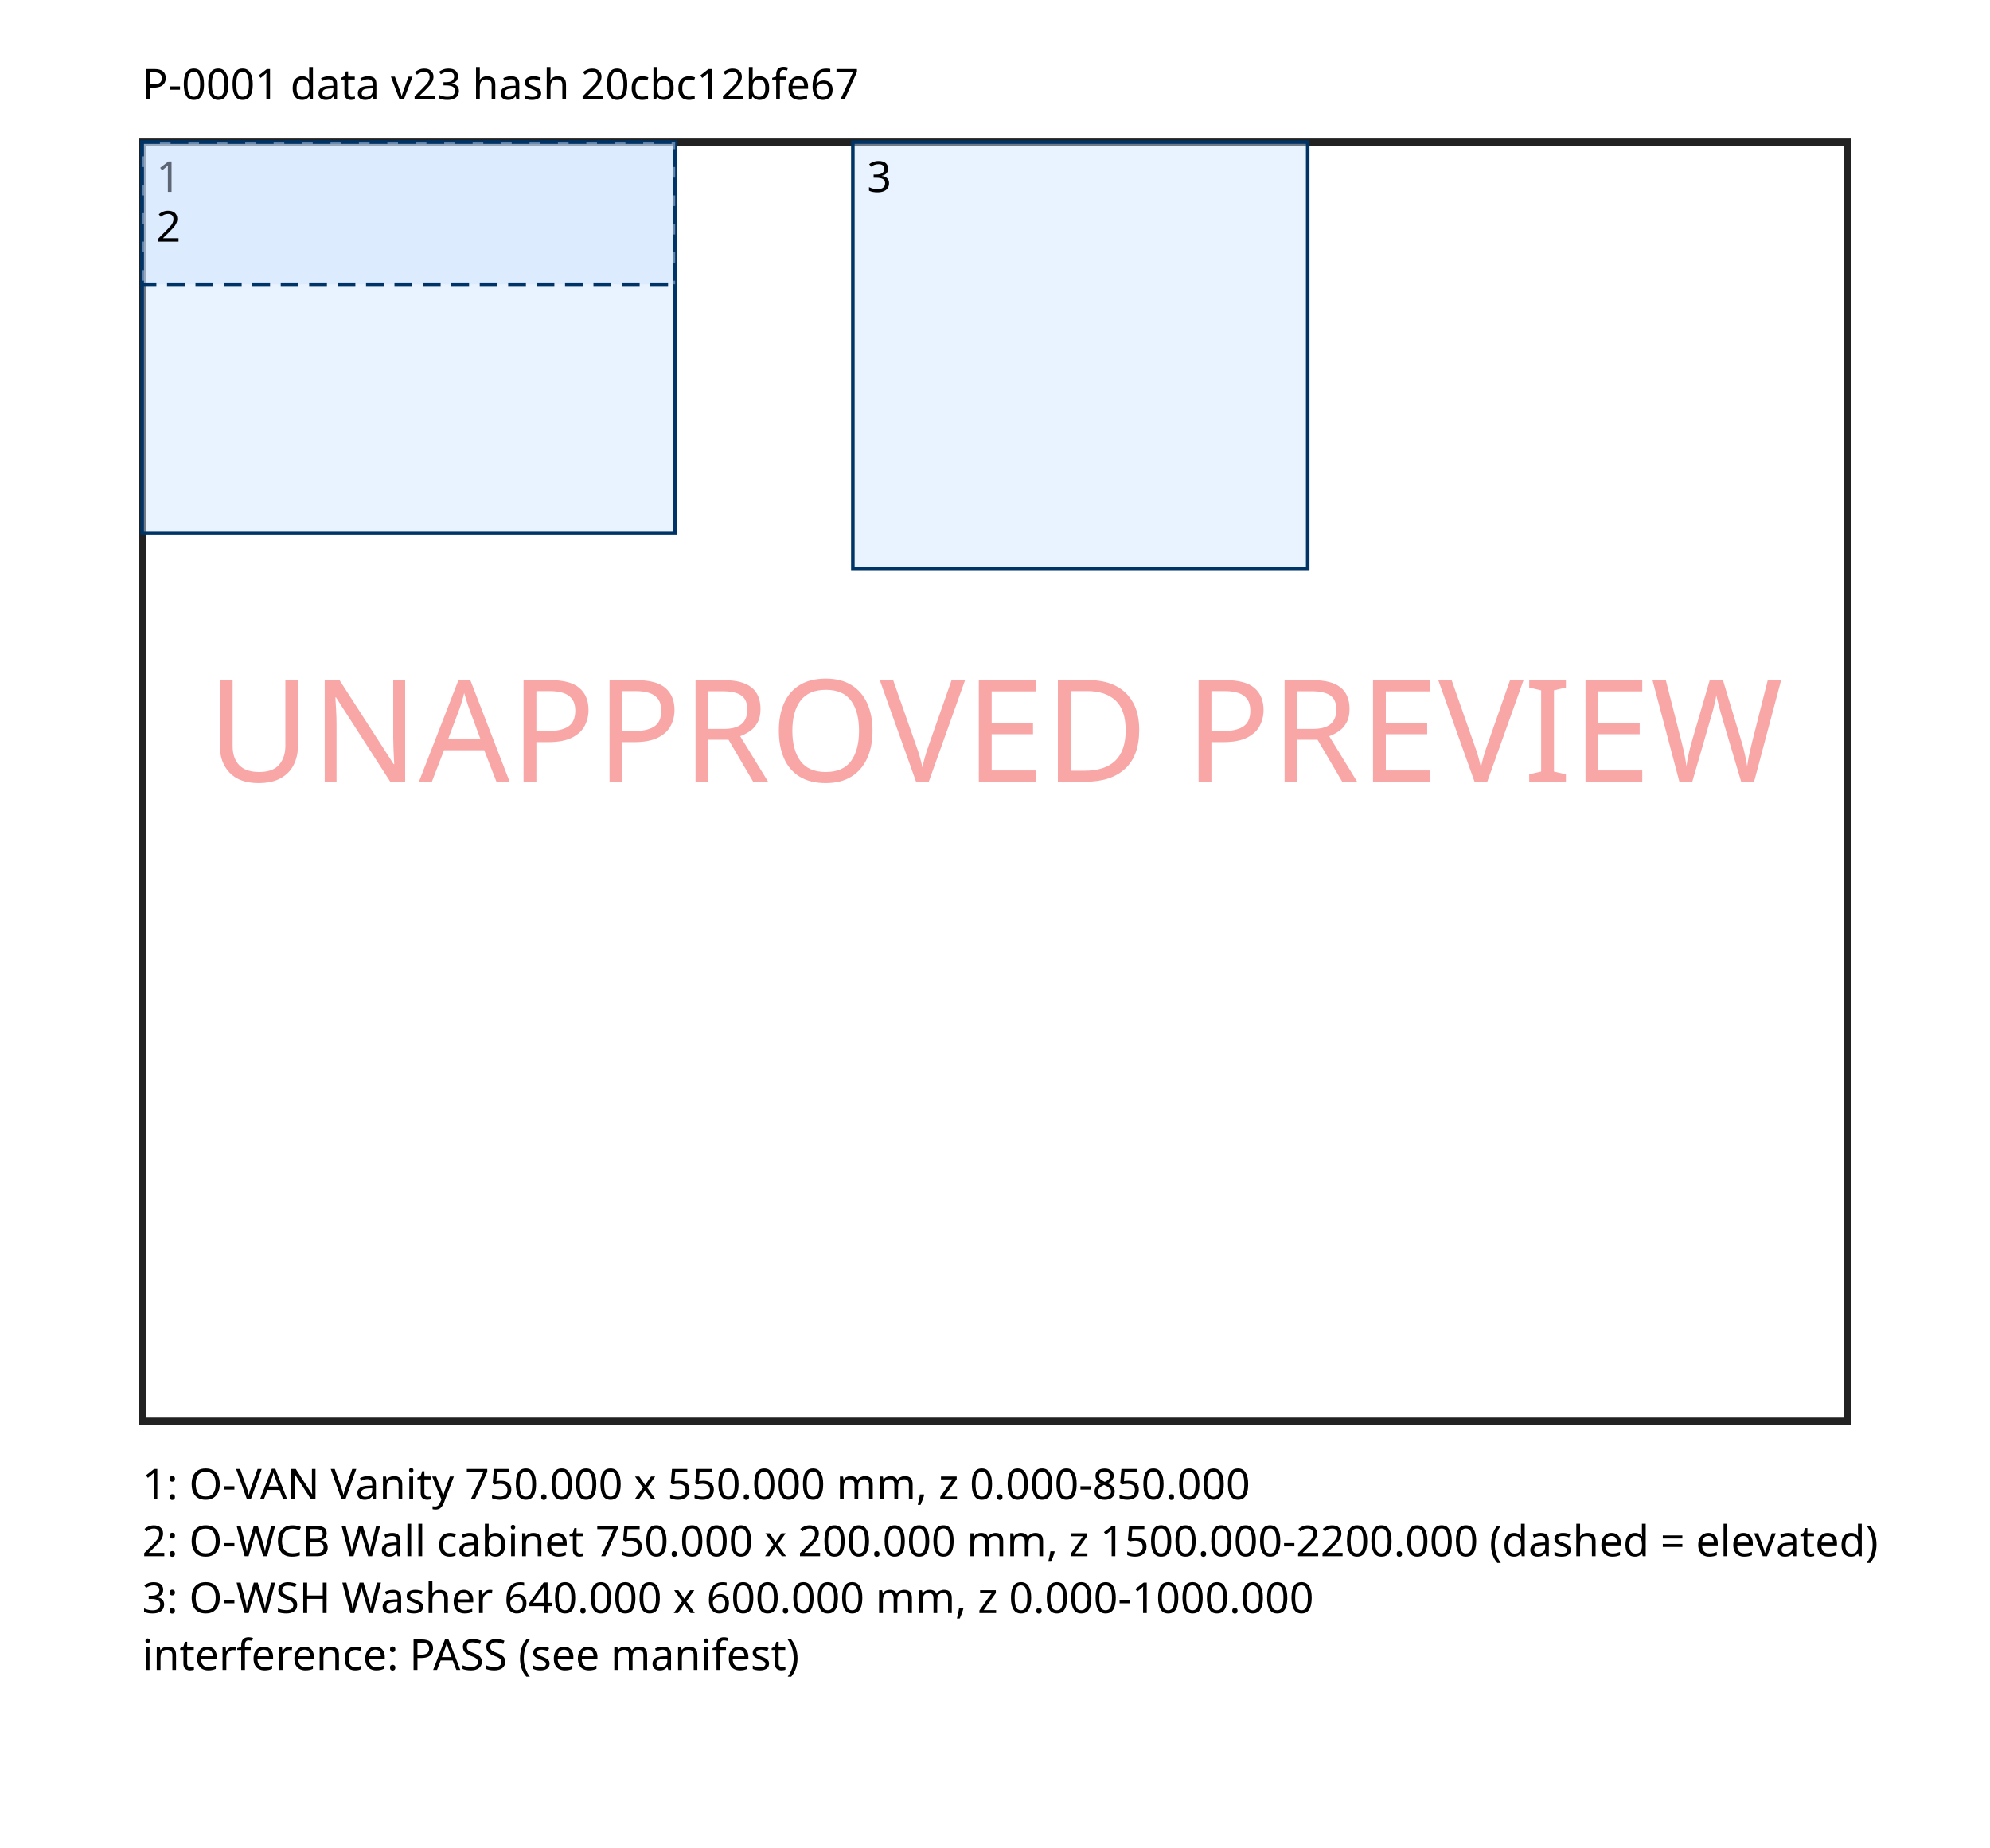
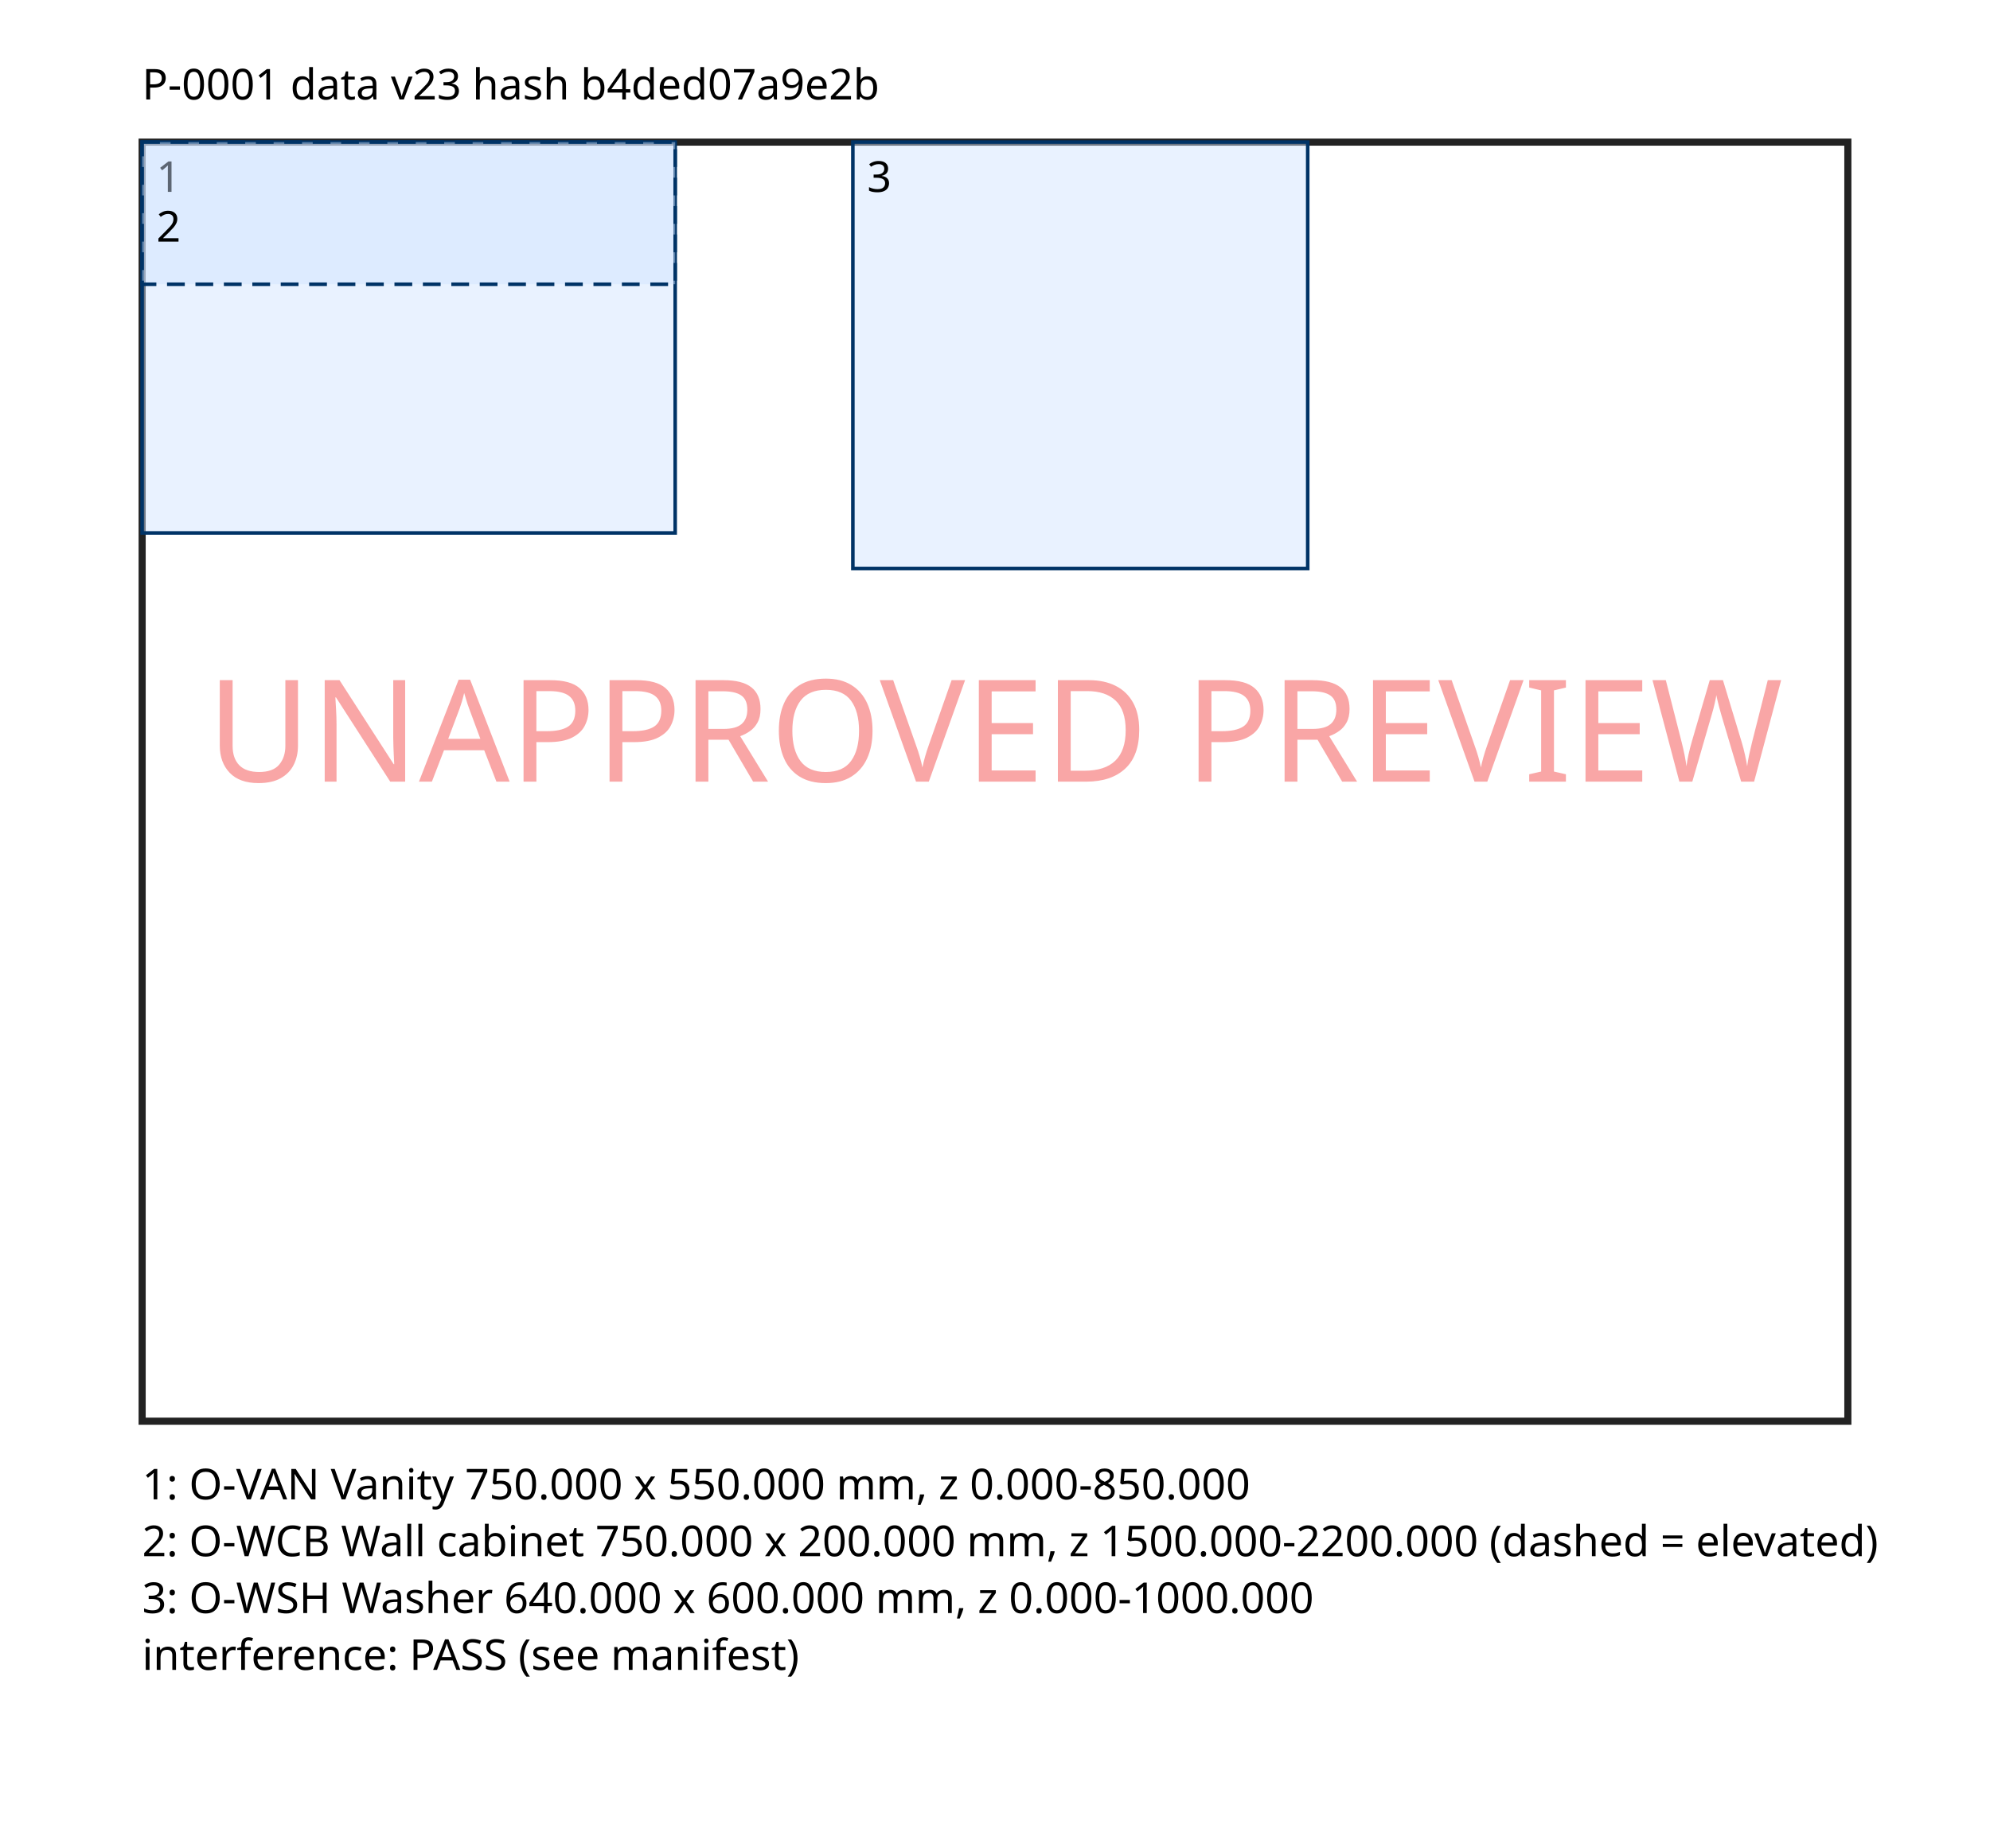
<svg xmlns="http://www.w3.org/2000/svg" width="560" height="520" viewBox="-40 -40 560 520" font-family="sans-serif" font-size="12">
  <rect x="0" y="0" width="480.0" height="360.0" fill="none" stroke="#222" stroke-width="2" />
-   <text x="0" y="-12">P-0001  data v23  hash 20cbc12bfe67</text>
+   <text x="0" y="-12">P-0001  data v23  hash b4ded07a9e2b</text>
  <g data-object-id="O-VAN">
    <rect x="0.0" y="0.0" width="150.0" height="110.0" fill="#cfe3ff" fill-opacity="0.45" stroke="#036" />
    <text x="4.0" y="14.0">1</text>
  </g>
  <g data-object-id="O-WCB">
    <rect x="0.0" y="0.0" width="150.0" height="40.0" fill="#cfe3ff" fill-opacity="0.45" stroke="#036" stroke-dasharray="5 3" />
    <text x="4.0" y="28.0">2</text>
  </g>
  <g data-object-id="O-WSH">
    <rect x="200.0" y="0.0" width="128.0" height="120.0" fill="#cfe3ff" fill-opacity="0.45" stroke="#036" />
    <text x="204.0" y="14.0">3</text>
  </g>
  <text x="0" y="382">1: O-VAN Vanity  750.000 x 550.000 mm, z 0.000-850.000</text>
  <text x="0" y="398">2: O-WCB Wall cabinet  750.000 x 200.000 mm, z 1500.000-2200.000 (dashed = elevated)</text>
  <text x="0" y="414">3: O-WSH Washer  640.000 x 600.000 mm, z 0.000-1000.000</text>
  <text x="240" y="180" text-anchor="middle" font-size="40" fill="#e00" fill-opacity="0.35">UNAPPROVED PREVIEW</text>
  <text x="0" y="430">interference: PASS (see manifest)</text>
</svg>
